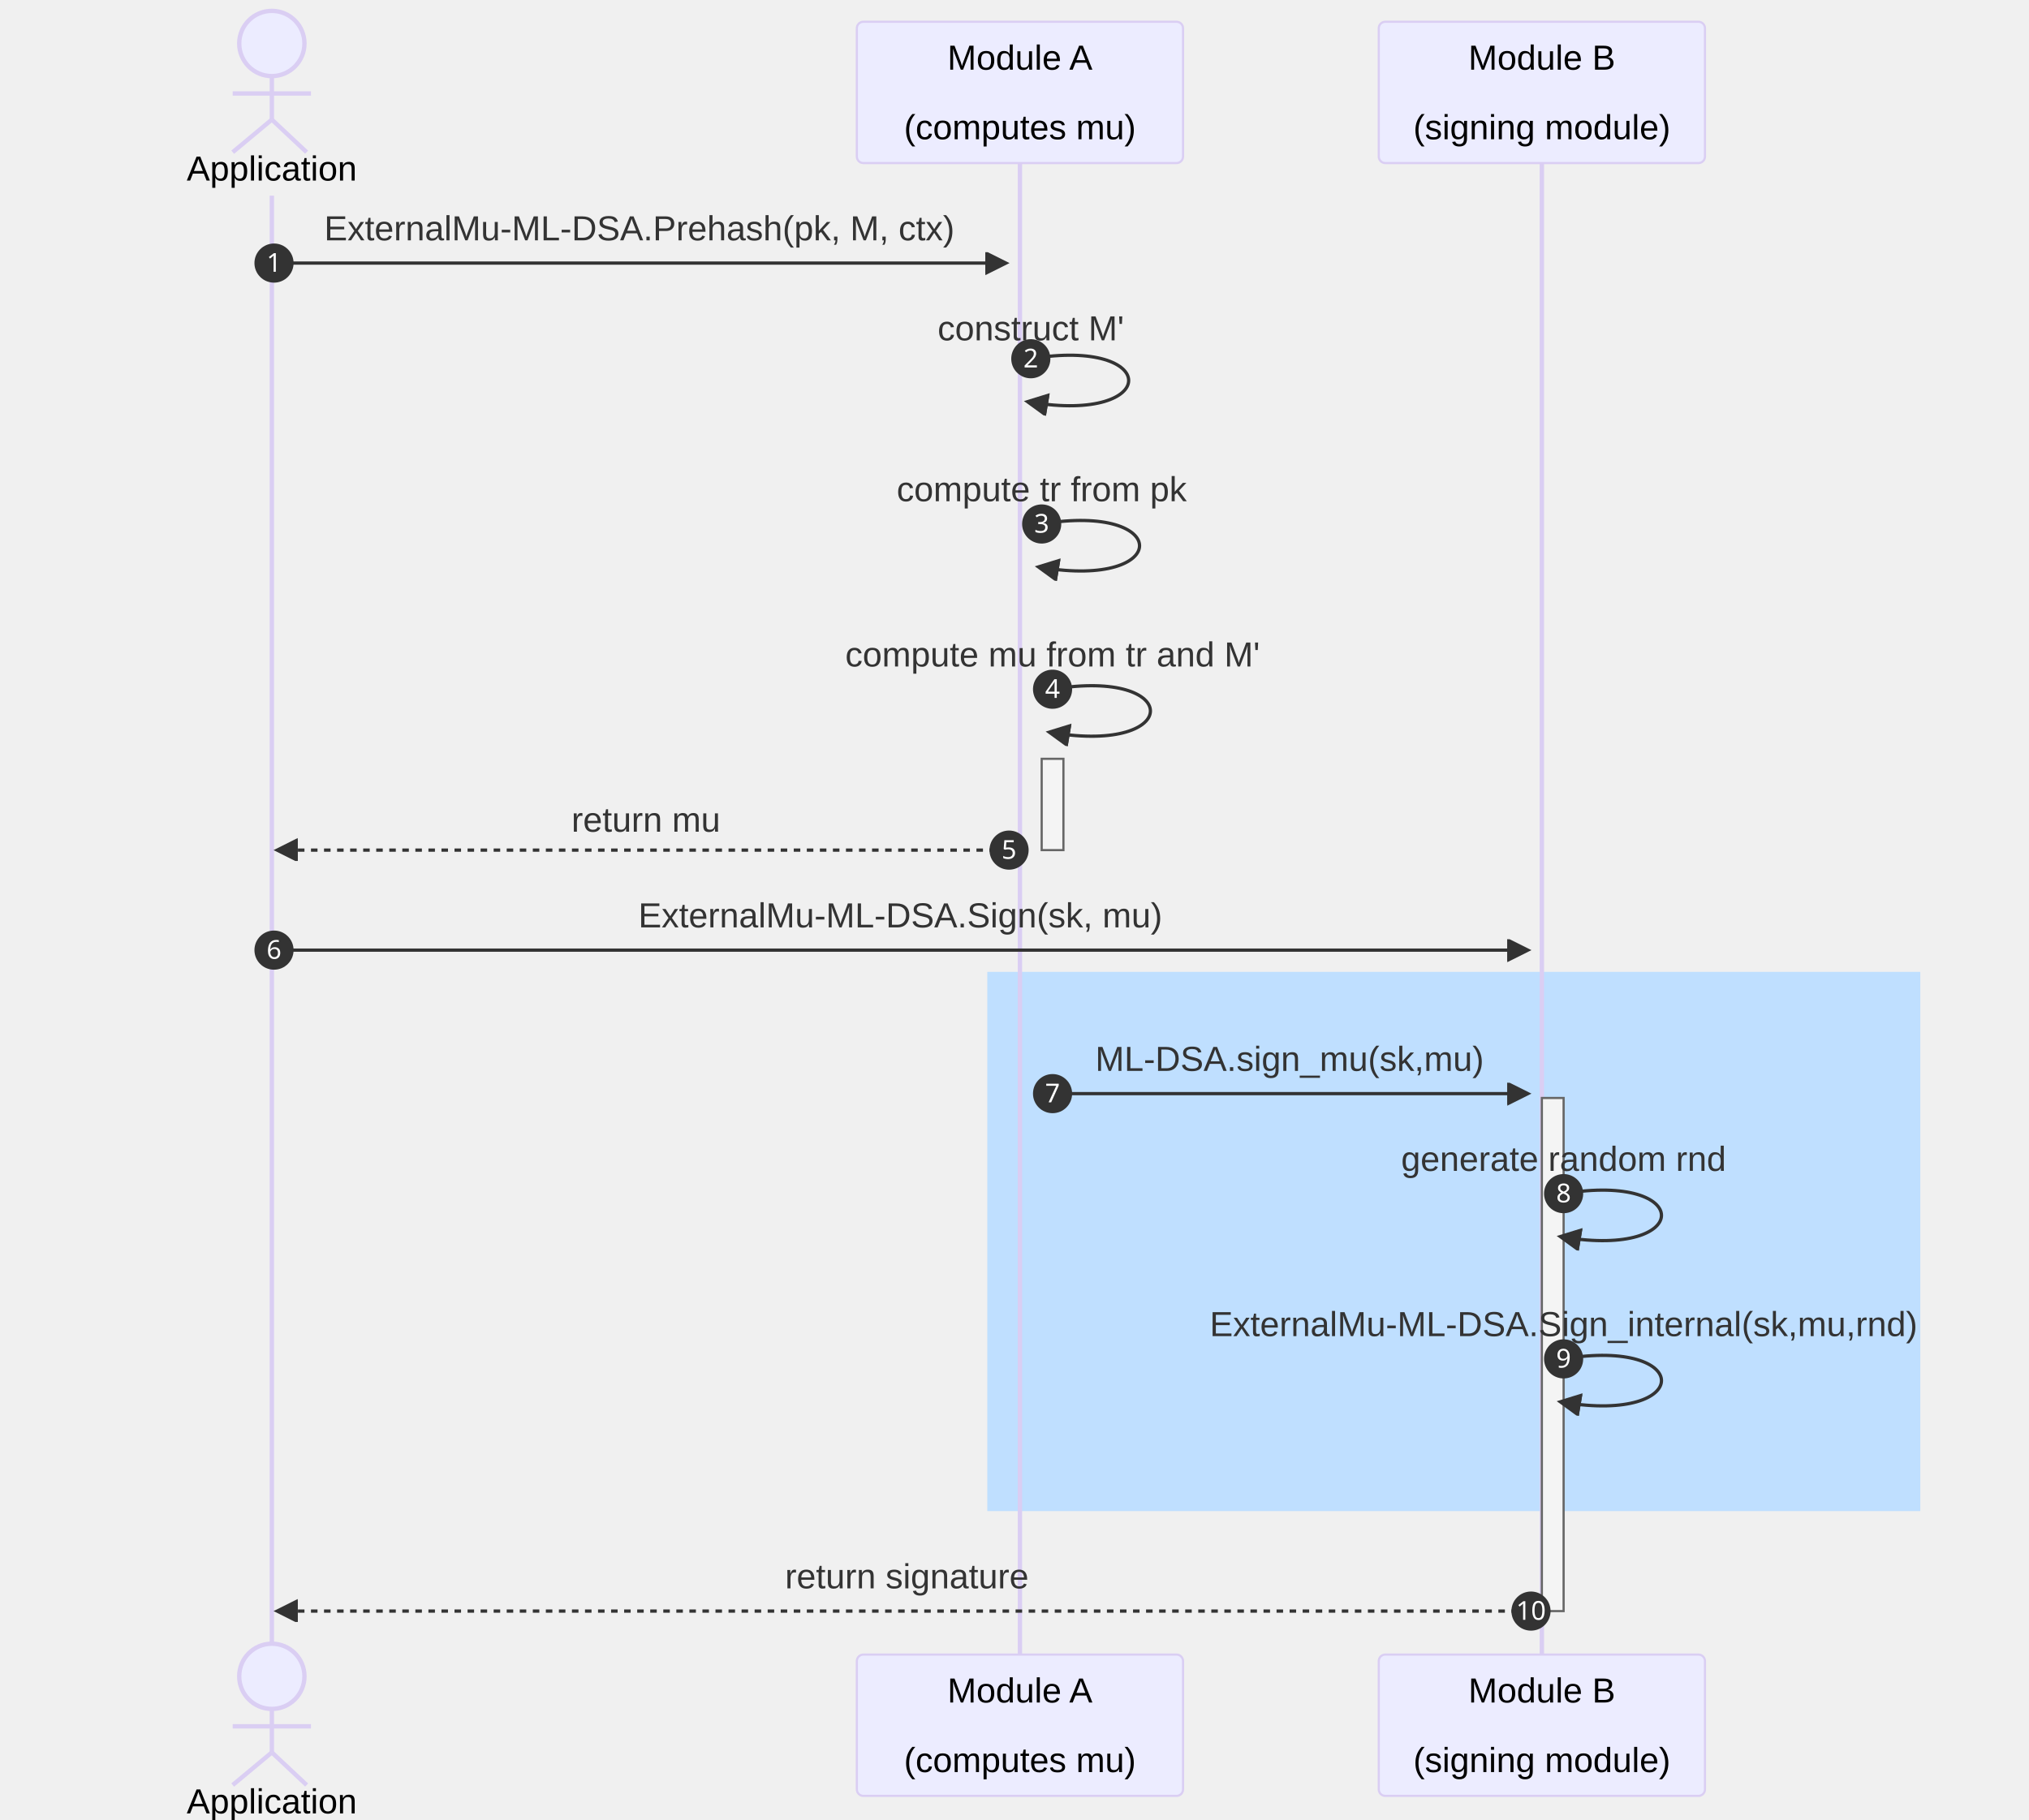
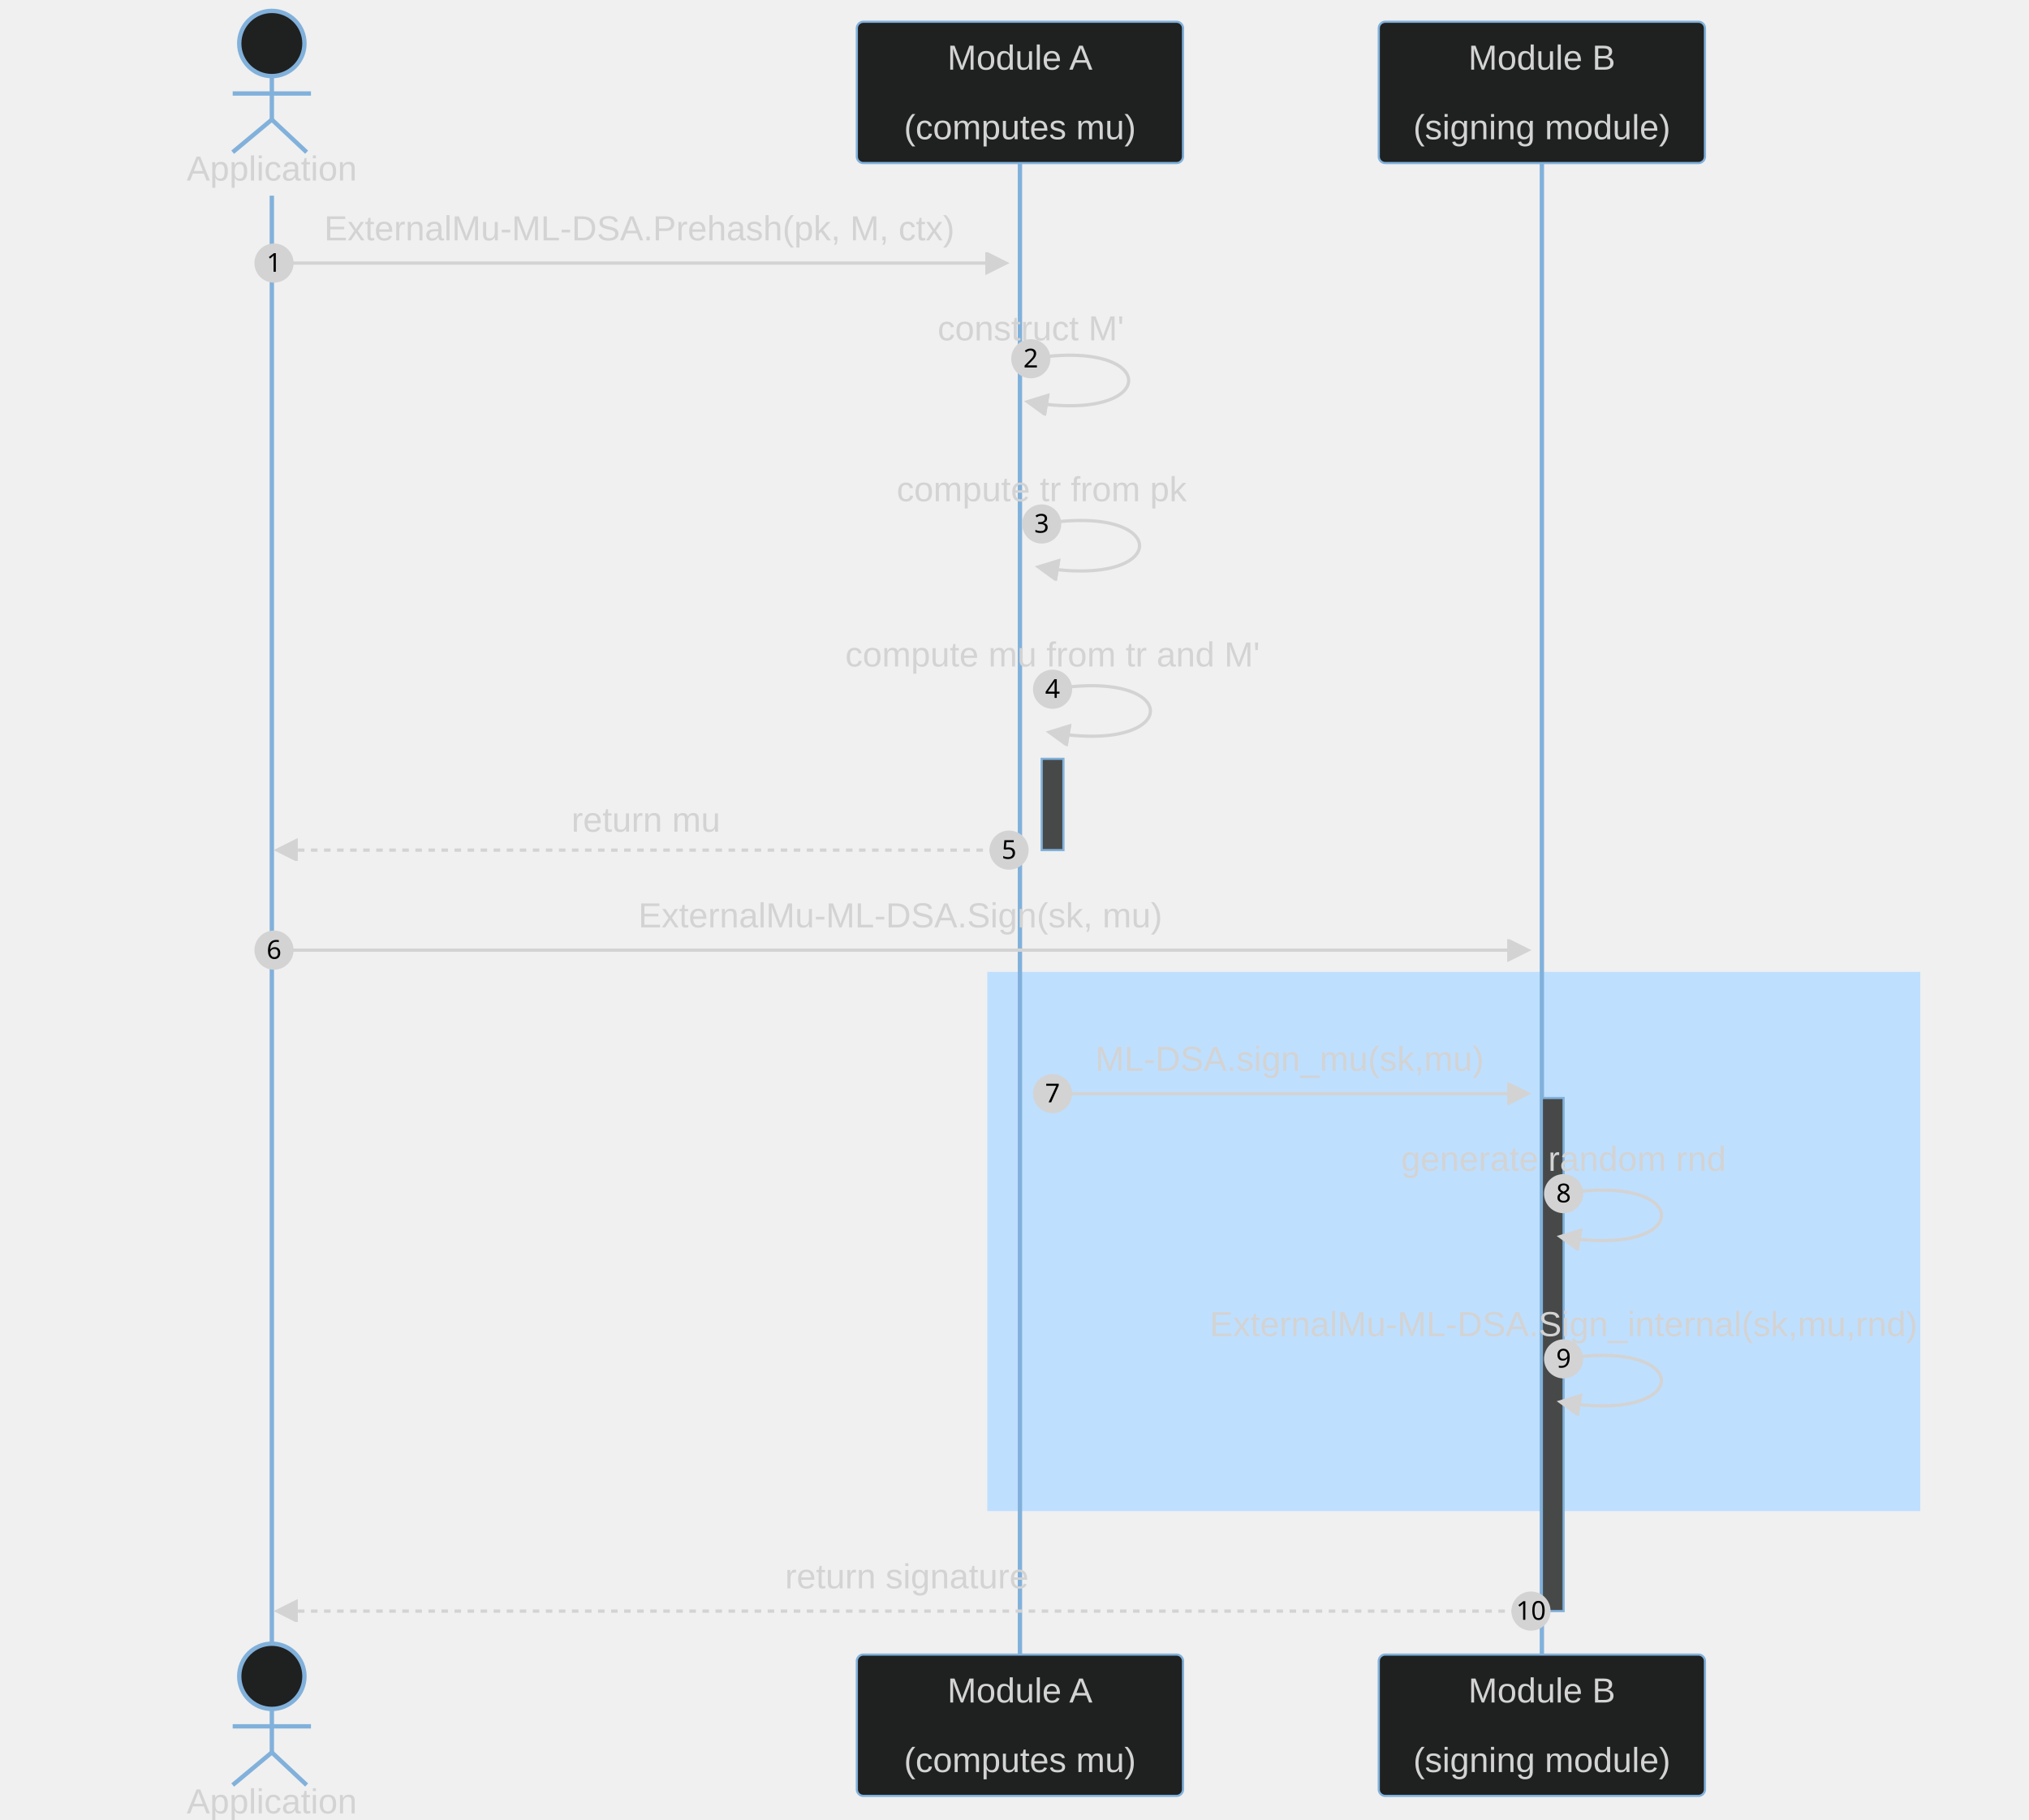
- <svg xmlns="http://www.w3.org/2000/svg" aria-roledescription="sequence" role="graphics-document document" viewBox="-50 -10 933 837" style="max-width: 933px; background-color: white;" width="100%" id="my-svg">
+ <svg xmlns="http://www.w3.org/2000/svg" aria-roledescription="sequence" role="graphics-document document" viewBox="-50 -10 933 837" style="max-width: 933px; background-color: transparent;" width="100%" id="my-svg">
  <rect class="rect" height="248" width="429" fill="rgb(191,223,255)" y="437" x="404" />
  <g>
    <rect class="actor actor-bottom" ry="3" rx="3" name="Module B" height="65" width="150" stroke="#666" fill="#eaeaea" y="751" x="584" />
    <text style="text-anchor: middle; font-size: 16px; font-weight: 400;" class="actor" alignment-baseline="central" dominant-baseline="central" y="783.5" x="659">
      <tspan dy="-16" x="659">Module B</tspan>
    </text>
    <text style="text-anchor: middle; font-size: 16px; font-weight: 400;" class="actor" alignment-baseline="central" dominant-baseline="central" y="783.5" x="659">
      <tspan dy="0" x="659" />
    </text>
    <text style="text-anchor: middle; font-size: 16px; font-weight: 400;" class="actor" alignment-baseline="central" dominant-baseline="central" y="783.5" x="659">
      <tspan dy="16" x="659">(signing module)</tspan>
    </text>
  </g>
  <g>
    <rect class="actor actor-bottom" ry="3" rx="3" name="Module A" height="65" width="150" stroke="#666" fill="#eaeaea" y="751" x="344" />
    <text style="text-anchor: middle; font-size: 16px; font-weight: 400;" class="actor" alignment-baseline="central" dominant-baseline="central" y="783.5" x="419">
      <tspan dy="-16" x="419">Module A</tspan>
    </text>
    <text style="text-anchor: middle; font-size: 16px; font-weight: 400;" class="actor" alignment-baseline="central" dominant-baseline="central" y="783.5" x="419">
      <tspan dy="0" x="419" />
    </text>
    <text style="text-anchor: middle; font-size: 16px; font-weight: 400;" class="actor" alignment-baseline="central" dominant-baseline="central" y="783.5" x="419">
      <tspan dy="16" x="419">(computes mu)</tspan>
    </text>
  </g>
  <g>
    <line stroke="#999" stroke-width="0.5px" class="200" y2="751" x2="659" y1="5" x1="659" id="actor2" />
    <g id="root-2">
      <rect class="actor actor-top" ry="3" rx="3" name="Module B" height="65" width="150" stroke="#666" fill="#eaeaea" y="0" x="584" />
      <text style="text-anchor: middle; font-size: 16px; font-weight: 400;" class="actor" alignment-baseline="central" dominant-baseline="central" y="32.5" x="659">
        <tspan dy="-16" x="659">Module B</tspan>
      </text>
      <text style="text-anchor: middle; font-size: 16px; font-weight: 400;" class="actor" alignment-baseline="central" dominant-baseline="central" y="32.5" x="659">
        <tspan dy="0" x="659" />
      </text>
      <text style="text-anchor: middle; font-size: 16px; font-weight: 400;" class="actor" alignment-baseline="central" dominant-baseline="central" y="32.5" x="659">
        <tspan dy="16" x="659">(signing module)</tspan>
      </text>
    </g>
  </g>
  <g>
    <line stroke="#999" stroke-width="0.5px" class="200" y2="751" x2="419" y1="5" x1="419" id="actor1" />
    <g id="root-1">
      <rect class="actor actor-top" ry="3" rx="3" name="Module A" height="65" width="150" stroke="#666" fill="#eaeaea" y="0" x="344" />
      <text style="text-anchor: middle; font-size: 16px; font-weight: 400;" class="actor" alignment-baseline="central" dominant-baseline="central" y="32.5" x="419">
        <tspan dy="-16" x="419">Module A</tspan>
      </text>
      <text style="text-anchor: middle; font-size: 16px; font-weight: 400;" class="actor" alignment-baseline="central" dominant-baseline="central" y="32.5" x="419">
        <tspan dy="0" x="419" />
      </text>
      <text style="text-anchor: middle; font-size: 16px; font-weight: 400;" class="actor" alignment-baseline="central" dominant-baseline="central" y="32.5" x="419">
        <tspan dy="16" x="419">(computes mu)</tspan>
      </text>
    </g>
  </g>
-   <style>#my-svg{font-family:"trebuchet ms",verdana,arial,sans-serif;font-size:16px;fill:#333;}#my-svg .error-icon{fill:#552222;}#my-svg .error-text{fill:#552222;stroke:#552222;}#my-svg .edge-thickness-normal{stroke-width:2px;}#my-svg .edge-thickness-thick{stroke-width:3.5px;}#my-svg .edge-pattern-solid{stroke-dasharray:0;}#my-svg .edge-pattern-dashed{stroke-dasharray:3;}#my-svg .edge-pattern-dotted{stroke-dasharray:2;}#my-svg .marker{fill:#333333;stroke:#333333;}#my-svg .marker.cross{stroke:#333333;}#my-svg svg{font-family:"trebuchet ms",verdana,arial,sans-serif;font-size:16px;}#my-svg .actor{stroke:hsl(259.626, 59.777%, 87.902%);fill:#ECECFF;}#my-svg text.actor&gt;tspan{fill:black;stroke:none;}#my-svg .actor-line{stroke:grey;}#my-svg .messageLine0{stroke-width:1.5;stroke-dasharray:none;stroke:#333;}#my-svg .messageLine1{stroke-width:1.5;stroke-dasharray:2,2;stroke:#333;}#my-svg #arrowhead path{fill:#333;stroke:#333;}#my-svg .sequenceNumber{fill:white;}#my-svg #sequencenumber{fill:#333;}#my-svg #crosshead path{fill:#333;stroke:#333;}#my-svg .messageText{fill:#333;stroke:none;}#my-svg .labelBox{stroke:hsl(259.626, 59.777%, 87.902%);fill:#ECECFF;}#my-svg .labelText,#my-svg .labelText&gt;tspan{fill:black;stroke:none;}#my-svg .loopText,#my-svg .loopText&gt;tspan{fill:black;stroke:none;}#my-svg .loopLine{stroke-width:2px;stroke-dasharray:2,2;stroke:hsl(259.626, 59.777%, 87.902%);fill:hsl(259.626, 59.777%, 87.902%);}#my-svg .note{stroke:#aaaa33;fill:#fff5ad;}#my-svg .noteText,#my-svg .noteText&gt;tspan{fill:black;stroke:none;}#my-svg .activation0{fill:#f4f4f4;stroke:#666;}#my-svg .activation1{fill:#f4f4f4;stroke:#666;}#my-svg .activation2{fill:#f4f4f4;stroke:#666;}#my-svg .actorPopupMenu{position:absolute;}#my-svg .actorPopupMenuPanel{position:absolute;fill:#ECECFF;box-shadow:0px 8px 16px 0px rgba(0,0,0,0.2);filter:drop-shadow(3px 5px 2px rgb(0 0 0 / 0.4));}#my-svg .actor-man line{stroke:hsl(259.626, 59.777%, 87.902%);fill:#ECECFF;}#my-svg .actor-man circle,#my-svg line{stroke:hsl(259.626, 59.777%, 87.902%);fill:#ECECFF;stroke-width:2px;}#my-svg :root{--mermaid-font-family:"trebuchet ms",verdana,arial,sans-serif;}</style>
+   <style>#my-svg{font-family:"trebuchet ms",verdana,arial,sans-serif;font-size:16px;fill:#ccc;}#my-svg .error-icon{fill:#a44141;}#my-svg .error-text{fill:#ddd;stroke:#ddd;}#my-svg .edge-thickness-normal{stroke-width:2px;}#my-svg .edge-thickness-thick{stroke-width:3.5px;}#my-svg .edge-pattern-solid{stroke-dasharray:0;}#my-svg .edge-pattern-dashed{stroke-dasharray:3;}#my-svg .edge-pattern-dotted{stroke-dasharray:2;}#my-svg .marker{fill:lightgrey;stroke:lightgrey;}#my-svg .marker.cross{stroke:lightgrey;}#my-svg svg{font-family:"trebuchet ms",verdana,arial,sans-serif;font-size:16px;}#my-svg .actor{stroke:#81B1DB;fill:#1f2020;}#my-svg text.actor&gt;tspan{fill:lightgrey;stroke:none;}#my-svg .actor-line{stroke:lightgrey;}#my-svg .messageLine0{stroke-width:1.5;stroke-dasharray:none;stroke:lightgrey;}#my-svg .messageLine1{stroke-width:1.5;stroke-dasharray:2,2;stroke:lightgrey;}#my-svg #arrowhead path{fill:lightgrey;stroke:lightgrey;}#my-svg .sequenceNumber{fill:black;}#my-svg #sequencenumber{fill:lightgrey;}#my-svg #crosshead path{fill:lightgrey;stroke:lightgrey;}#my-svg .messageText{fill:lightgrey;stroke:none;}#my-svg .labelBox{stroke:#81B1DB;fill:#1f2020;}#my-svg .labelText,#my-svg .labelText&gt;tspan{fill:lightgrey;stroke:none;}#my-svg .loopText,#my-svg .loopText&gt;tspan{fill:lightgrey;stroke:none;}#my-svg .loopLine{stroke-width:2px;stroke-dasharray:2,2;stroke:#81B1DB;fill:#81B1DB;}#my-svg .note{stroke:hsl(180, 0%, 18.353%);fill:hsl(180, 1.587%, 28.353%);}#my-svg .noteText,#my-svg .noteText&gt;tspan{fill:rgb(183.848, 181.552, 181.552);stroke:none;}#my-svg .activation0{fill:hsl(180, 1.587%, 28.353%);stroke:#81B1DB;}#my-svg .activation1{fill:hsl(180, 1.587%, 28.353%);stroke:#81B1DB;}#my-svg .activation2{fill:hsl(180, 1.587%, 28.353%);stroke:#81B1DB;}#my-svg .actorPopupMenu{position:absolute;}#my-svg .actorPopupMenuPanel{position:absolute;fill:#1f2020;box-shadow:0px 8px 16px 0px rgba(0,0,0,0.2);filter:drop-shadow(3px 5px 2px rgb(0 0 0 / 0.4));}#my-svg .actor-man line{stroke:#81B1DB;fill:#1f2020;}#my-svg .actor-man circle,#my-svg line{stroke:#81B1DB;fill:#1f2020;stroke-width:2px;}#my-svg :root{--mermaid-font-family:"trebuchet ms",verdana,arial,sans-serif;}</style>
  <g />
  <defs>
    <symbol height="24" width="24" id="computer">
      <path d="M2 2v13h20v-13h-20zm18 11h-16v-9h16v9zm-10.228 6l.466-1h3.524l.467 1h-4.457zm14.228 3h-24l2-6h2.104l-1.33 4h18.45l-1.297-4h2.073l2 6zm-5-10h-14v-7h14v7z" transform="scale(.5)" />
    </symbol>
  </defs>
  <defs>
    <symbol clip-rule="evenodd" fill-rule="evenodd" id="database">
      <path d="M12.258.001l.256.004.255.005.253.008.251.01.249.012.247.015.246.016.242.019.241.02.239.023.236.024.233.027.231.028.229.031.225.032.223.034.22.036.217.038.214.04.211.041.208.043.205.045.201.046.198.048.194.05.191.051.187.053.183.054.18.056.175.057.172.059.168.06.163.061.16.063.155.064.15.066.074.033.073.033.071.034.07.034.069.035.068.035.067.035.066.035.064.036.064.036.062.036.06.036.06.037.058.037.058.037.055.038.055.038.053.038.052.038.051.039.05.039.048.039.047.039.045.04.044.04.043.04.041.04.04.041.039.041.037.041.036.041.034.041.033.042.032.042.03.042.029.042.027.042.026.043.024.043.023.043.021.043.02.043.018.044.017.043.015.044.013.044.012.044.011.045.009.044.007.045.006.045.004.045.002.045.001.045v17l-.001.045-.002.045-.004.045-.006.045-.007.045-.009.044-.011.045-.012.044-.013.044-.015.044-.017.043-.018.044-.02.043-.021.043-.023.043-.024.043-.026.043-.027.042-.029.042-.03.042-.032.042-.033.042-.034.041-.036.041-.037.041-.039.041-.04.041-.041.04-.043.04-.044.04-.045.04-.047.039-.048.039-.05.039-.051.039-.052.038-.053.038-.055.038-.055.038-.058.037-.058.037-.06.037-.06.036-.062.036-.064.036-.064.036-.066.035-.067.035-.068.035-.069.035-.07.034-.071.034-.073.033-.074.033-.15.066-.155.064-.16.063-.163.061-.168.06-.172.059-.175.057-.18.056-.183.054-.187.053-.191.051-.194.05-.198.048-.201.046-.205.045-.208.043-.211.041-.214.04-.217.038-.22.036-.223.034-.225.032-.229.031-.231.028-.233.027-.236.024-.239.023-.241.02-.242.019-.246.016-.247.015-.249.012-.251.01-.253.008-.255.005-.256.004-.258.001-.258-.001-.256-.004-.255-.005-.253-.008-.251-.01-.249-.012-.247-.015-.245-.016-.243-.019-.241-.02-.238-.023-.236-.024-.234-.027-.231-.028-.228-.031-.226-.032-.223-.034-.22-.036-.217-.038-.214-.04-.211-.041-.208-.043-.204-.045-.201-.046-.198-.048-.195-.05-.19-.051-.187-.053-.184-.054-.179-.056-.176-.057-.172-.059-.167-.06-.164-.061-.159-.063-.155-.064-.151-.066-.074-.033-.072-.033-.072-.034-.07-.034-.069-.035-.068-.035-.067-.035-.066-.035-.064-.036-.063-.036-.062-.036-.061-.036-.06-.037-.058-.037-.057-.037-.056-.038-.055-.038-.053-.038-.052-.038-.051-.039-.049-.039-.049-.039-.046-.039-.046-.04-.044-.04-.043-.04-.041-.04-.04-.041-.039-.041-.037-.041-.036-.041-.034-.041-.033-.042-.032-.042-.03-.042-.029-.042-.027-.042-.026-.043-.024-.043-.023-.043-.021-.043-.02-.043-.018-.044-.017-.043-.015-.044-.013-.044-.012-.044-.011-.045-.009-.044-.007-.045-.006-.045-.004-.045-.002-.045-.001-.045v-17l.001-.045.002-.045.004-.045.006-.045.007-.045.009-.044.011-.045.012-.044.013-.044.015-.044.017-.043.018-.044.02-.043.021-.043.023-.043.024-.043.026-.043.027-.042.029-.042.03-.042.032-.042.033-.042.034-.041.036-.041.037-.041.039-.041.04-.041.041-.04.043-.04.044-.04.046-.04.046-.039.049-.039.049-.039.051-.039.052-.038.053-.038.055-.038.056-.038.057-.037.058-.037.06-.037.061-.036.062-.036.063-.036.064-.036.066-.035.067-.035.068-.035.069-.035.07-.034.072-.034.072-.033.074-.033.151-.066.155-.064.159-.063.164-.061.167-.06.172-.059.176-.057.179-.056.184-.054.187-.053.19-.051.195-.05.198-.048.201-.046.204-.045.208-.043.211-.041.214-.04.217-.038.22-.036.223-.034.226-.032.228-.031.231-.028.234-.027.236-.024.238-.023.241-.02.243-.019.245-.016.247-.015.249-.012.251-.01.253-.008.255-.005.256-.004.258-.001.258.001zm-9.258 20.499v.01l.001.021.003.021.004.022.005.021.006.022.007.022.009.023.01.022.011.023.012.023.013.023.015.023.016.024.017.023.018.024.019.024.021.024.022.025.023.024.024.025.052.049.056.05.061.051.066.051.07.051.075.051.079.052.084.052.088.052.092.052.097.052.102.051.105.052.11.052.114.051.119.051.123.051.127.05.131.05.135.05.139.048.144.049.147.047.152.047.155.047.16.045.163.045.167.043.171.043.176.041.178.041.183.039.187.039.19.037.194.035.197.035.202.033.204.031.209.03.212.029.216.027.219.025.222.024.226.021.23.02.233.018.236.016.24.015.243.012.246.01.249.008.253.005.256.004.259.001.26-.001.257-.004.254-.005.25-.008.247-.011.244-.012.241-.014.237-.016.233-.018.231-.021.226-.021.224-.024.22-.026.216-.027.212-.028.21-.031.205-.031.202-.034.198-.034.194-.036.191-.037.187-.039.183-.04.179-.04.175-.042.172-.043.168-.044.163-.045.16-.046.155-.046.152-.047.148-.048.143-.049.139-.049.136-.05.131-.05.126-.05.123-.051.118-.052.114-.051.11-.052.106-.052.101-.052.096-.052.092-.052.088-.053.083-.051.079-.052.074-.052.07-.051.065-.051.06-.051.056-.05.051-.05.023-.024.023-.025.021-.024.02-.024.019-.024.018-.024.017-.024.015-.023.014-.024.013-.023.012-.023.01-.023.01-.022.008-.022.006-.022.006-.022.004-.022.004-.021.001-.021.001-.021v-4.127l-.077.055-.08.053-.083.054-.085.053-.087.052-.09.052-.093.051-.095.05-.097.05-.1.049-.102.049-.105.048-.106.047-.109.047-.111.046-.114.045-.115.045-.118.044-.12.043-.122.042-.124.042-.126.041-.128.04-.13.04-.132.038-.134.038-.135.037-.138.037-.139.035-.142.035-.143.034-.144.033-.147.032-.148.031-.15.03-.151.03-.153.029-.154.027-.156.027-.158.026-.159.025-.161.024-.162.023-.163.022-.165.021-.166.02-.167.019-.169.018-.169.017-.171.016-.173.015-.173.014-.175.013-.175.012-.177.011-.178.01-.179.008-.179.008-.181.006-.182.005-.182.004-.184.003-.184.002h-.37l-.184-.002-.184-.003-.182-.004-.182-.005-.181-.006-.179-.008-.179-.008-.178-.01-.176-.011-.176-.012-.175-.013-.173-.014-.172-.015-.171-.016-.17-.017-.169-.018-.167-.019-.166-.02-.165-.021-.163-.022-.162-.023-.161-.024-.159-.025-.157-.026-.156-.027-.155-.027-.153-.029-.151-.03-.15-.03-.148-.031-.146-.032-.145-.033-.143-.034-.141-.035-.14-.035-.137-.037-.136-.037-.134-.038-.132-.038-.13-.04-.128-.04-.126-.041-.124-.042-.122-.042-.12-.044-.117-.043-.116-.045-.113-.045-.112-.046-.109-.047-.106-.047-.105-.048-.102-.049-.1-.049-.097-.05-.095-.05-.093-.052-.09-.051-.087-.052-.085-.053-.083-.054-.08-.054-.077-.054v4.127zm0-5.654v.011l.001.021.003.021.004.021.005.022.006.022.007.022.009.022.01.022.011.023.012.023.013.023.015.024.016.023.017.024.018.024.019.024.021.024.022.024.023.025.024.024.052.05.056.05.061.05.066.051.07.051.075.052.079.051.084.052.088.052.092.052.097.052.102.052.105.052.11.051.114.051.119.052.123.05.127.051.131.05.135.049.139.049.144.048.147.048.152.047.155.046.16.045.163.045.167.044.171.042.176.042.178.04.183.04.187.038.19.037.194.036.197.034.202.033.204.032.209.03.212.028.216.027.219.025.222.024.226.022.23.02.233.018.236.016.24.014.243.012.246.01.249.008.253.006.256.003.259.001.26-.001.257-.003.254-.006.25-.008.247-.01.244-.012.241-.015.237-.016.233-.018.231-.02.226-.022.224-.024.22-.025.216-.027.212-.029.21-.03.205-.032.202-.033.198-.035.194-.036.191-.037.187-.039.183-.039.179-.041.175-.042.172-.043.168-.044.163-.045.16-.045.155-.047.152-.047.148-.048.143-.048.139-.05.136-.049.131-.05.126-.051.123-.051.118-.051.114-.052.11-.052.106-.052.101-.052.096-.052.092-.052.088-.052.083-.052.079-.052.074-.051.07-.052.065-.051.06-.05.056-.051.051-.049.023-.025.023-.024.021-.025.02-.024.019-.024.018-.024.017-.024.015-.023.014-.023.013-.024.012-.022.01-.023.01-.023.008-.022.006-.022.006-.022.004-.021.004-.022.001-.021.001-.021v-4.139l-.077.054-.08.054-.083.054-.085.052-.087.053-.09.051-.093.051-.095.051-.097.05-.1.049-.102.049-.105.048-.106.047-.109.047-.111.046-.114.045-.115.044-.118.044-.12.044-.122.042-.124.042-.126.041-.128.04-.13.039-.132.039-.134.038-.135.037-.138.036-.139.036-.142.035-.143.033-.144.033-.147.033-.148.031-.15.03-.151.03-.153.028-.154.028-.156.027-.158.026-.159.025-.161.024-.162.023-.163.022-.165.021-.166.02-.167.019-.169.018-.169.017-.171.016-.173.015-.173.014-.175.013-.175.012-.177.011-.178.009-.179.009-.179.007-.181.007-.182.005-.182.004-.184.003-.184.002h-.37l-.184-.002-.184-.003-.182-.004-.182-.005-.181-.007-.179-.007-.179-.009-.178-.009-.176-.011-.176-.012-.175-.013-.173-.014-.172-.015-.171-.016-.17-.017-.169-.018-.167-.019-.166-.02-.165-.021-.163-.022-.162-.023-.161-.024-.159-.025-.157-.026-.156-.027-.155-.028-.153-.028-.151-.03-.15-.03-.148-.031-.146-.033-.145-.033-.143-.033-.141-.035-.14-.036-.137-.036-.136-.037-.134-.038-.132-.039-.13-.039-.128-.04-.126-.041-.124-.042-.122-.043-.12-.043-.117-.044-.116-.044-.113-.046-.112-.046-.109-.046-.106-.047-.105-.048-.102-.049-.1-.049-.097-.05-.095-.051-.093-.051-.09-.051-.087-.053-.085-.052-.083-.054-.08-.054-.077-.054v4.139zm0-5.666v.011l.001.02.003.022.004.021.005.022.006.021.007.022.009.023.01.022.011.023.012.023.013.023.015.023.016.024.017.024.018.023.019.024.021.025.022.024.023.024.024.025.052.05.056.05.061.05.066.051.07.051.075.052.079.051.084.052.088.052.092.052.097.052.102.052.105.051.11.052.114.051.119.051.123.051.127.05.131.05.135.05.139.049.144.048.147.048.152.047.155.046.16.045.163.045.167.043.171.043.176.042.178.04.183.04.187.038.19.037.194.036.197.034.202.033.204.032.209.03.212.028.216.027.219.025.222.024.226.021.23.02.233.018.236.017.24.014.243.012.246.01.249.008.253.006.256.003.259.001.26-.001.257-.003.254-.006.25-.008.247-.01.244-.013.241-.014.237-.016.233-.018.231-.02.226-.022.224-.024.22-.025.216-.027.212-.029.21-.03.205-.032.202-.033.198-.035.194-.036.191-.037.187-.039.183-.039.179-.041.175-.042.172-.043.168-.044.163-.045.16-.045.155-.047.152-.047.148-.048.143-.049.139-.049.136-.049.131-.051.126-.05.123-.051.118-.052.114-.051.11-.052.106-.052.101-.052.096-.052.092-.052.088-.052.083-.052.079-.052.074-.052.07-.051.065-.051.06-.051.056-.05.051-.049.023-.025.023-.025.021-.024.02-.024.019-.024.018-.024.017-.024.015-.023.014-.024.013-.023.012-.023.01-.022.01-.023.008-.022.006-.022.006-.022.004-.022.004-.021.001-.021.001-.021v-4.153l-.077.054-.08.054-.083.053-.085.053-.087.053-.09.051-.093.051-.095.051-.097.05-.1.049-.102.048-.105.048-.106.048-.109.046-.111.046-.114.046-.115.044-.118.044-.12.043-.122.043-.124.042-.126.041-.128.04-.13.039-.132.039-.134.038-.135.037-.138.036-.139.036-.142.034-.143.034-.144.033-.147.032-.148.032-.15.03-.151.03-.153.028-.154.028-.156.027-.158.026-.159.024-.161.024-.162.023-.163.023-.165.021-.166.02-.167.019-.169.018-.169.017-.171.016-.173.015-.173.014-.175.013-.175.012-.177.01-.178.01-.179.009-.179.007-.181.006-.182.006-.182.004-.184.003-.184.001-.185.001-.185-.001-.184-.001-.184-.003-.182-.004-.182-.006-.181-.006-.179-.007-.179-.009-.178-.01-.176-.01-.176-.012-.175-.013-.173-.014-.172-.015-.171-.016-.17-.017-.169-.018-.167-.019-.166-.02-.165-.021-.163-.023-.162-.023-.161-.024-.159-.024-.157-.026-.156-.027-.155-.028-.153-.028-.151-.03-.15-.03-.148-.032-.146-.032-.145-.033-.143-.034-.141-.034-.14-.036-.137-.036-.136-.037-.134-.038-.132-.039-.13-.039-.128-.041-.126-.041-.124-.041-.122-.043-.12-.043-.117-.044-.116-.044-.113-.046-.112-.046-.109-.046-.106-.048-.105-.048-.102-.048-.1-.05-.097-.049-.095-.051-.093-.051-.09-.052-.087-.052-.085-.053-.083-.053-.08-.054-.077-.054v4.153zm8.74-8.179l-.257.004-.254.005-.25.008-.247.011-.244.012-.241.014-.237.016-.233.018-.231.021-.226.022-.224.023-.22.026-.216.027-.212.028-.21.031-.205.032-.202.033-.198.034-.194.036-.191.038-.187.038-.183.04-.179.041-.175.042-.172.043-.168.043-.163.045-.16.046-.155.046-.152.048-.148.048-.143.048-.139.049-.136.05-.131.05-.126.051-.123.051-.118.051-.114.052-.11.052-.106.052-.101.052-.096.052-.092.052-.088.052-.083.052-.079.052-.074.051-.07.052-.065.051-.06.05-.056.05-.051.05-.023.025-.023.024-.021.024-.02.025-.019.024-.018.024-.017.023-.015.024-.014.023-.013.023-.012.023-.01.023-.01.022-.008.022-.006.023-.006.021-.004.022-.004.021-.001.021-.001.021.001.021.001.021.004.021.004.022.006.021.006.023.008.022.01.022.01.023.012.023.013.023.014.023.015.024.017.023.018.024.019.024.02.025.021.024.023.024.023.025.051.05.056.05.06.05.065.051.07.052.074.051.079.052.083.052.088.052.092.052.096.052.101.052.106.052.11.052.114.052.118.051.123.051.126.051.131.05.136.05.139.049.143.048.148.048.152.048.155.046.16.046.163.045.168.043.172.043.175.042.179.041.183.04.187.038.191.038.194.036.198.034.202.033.205.032.21.031.212.028.216.027.22.026.224.023.226.022.231.021.233.018.237.016.241.014.244.012.247.011.25.008.254.005.257.004.26.001.26-.001.257-.004.254-.005.25-.008.247-.011.244-.012.241-.014.237-.016.233-.018.231-.021.226-.022.224-.023.22-.026.216-.027.212-.028.21-.031.205-.032.202-.033.198-.034.194-.036.191-.038.187-.038.183-.04.179-.041.175-.042.172-.043.168-.043.163-.045.16-.046.155-.046.152-.048.148-.048.143-.048.139-.049.136-.05.131-.05.126-.051.123-.051.118-.051.114-.052.11-.052.106-.052.101-.052.096-.052.092-.052.088-.052.083-.052.079-.052.074-.051.07-.052.065-.051.06-.05.056-.05.051-.05.023-.025.023-.024.021-.024.02-.025.019-.024.018-.024.017-.023.015-.024.014-.023.013-.023.012-.023.01-.023.01-.022.008-.022.006-.023.006-.021.004-.022.004-.021.001-.021.001-.021-.001-.021-.001-.021-.004-.021-.004-.022-.006-.021-.006-.023-.008-.022-.01-.022-.01-.023-.012-.023-.013-.023-.014-.023-.015-.024-.017-.023-.018-.024-.019-.024-.02-.025-.021-.024-.023-.024-.023-.025-.051-.05-.056-.05-.06-.05-.065-.051-.07-.052-.074-.051-.079-.052-.083-.052-.088-.052-.092-.052-.096-.052-.101-.052-.106-.052-.11-.052-.114-.052-.118-.051-.123-.051-.126-.051-.131-.05-.136-.05-.139-.049-.143-.048-.148-.048-.152-.048-.155-.046-.16-.046-.163-.045-.168-.043-.172-.043-.175-.042-.179-.041-.183-.04-.187-.038-.191-.038-.194-.036-.198-.034-.202-.033-.205-.032-.21-.031-.212-.028-.216-.027-.22-.026-.224-.023-.226-.022-.231-.021-.233-.018-.237-.016-.241-.014-.244-.012-.247-.011-.25-.008-.254-.005-.257-.004-.26-.001-.26.001z" transform="scale(.5)" />
    </symbol>
  </defs>
  <defs>
    <symbol height="24" width="24" id="clock">
      <path d="M12 2c5.514 0 10 4.486 10 10s-4.486 10-10 10-10-4.486-10-10 4.486-10 10-10zm0-2c-6.627 0-12 5.373-12 12s5.373 12 12 12 12-5.373 12-12-5.373-12-12-12zm5.848 12.459c.202.038.202.333.001.372-1.907.361-6.045 1.111-6.547 1.111-.719 0-1.301-.582-1.301-1.301 0-.512.77-5.447 1.125-7.445.034-.192.312-.181.343.014l.985 6.238 5.394 1.011z" transform="scale(.5)" />
    </symbol>
  </defs>
  <defs>
    <marker orient="auto" markerHeight="12" markerWidth="12" markerUnits="userSpaceOnUse" refY="5" refX="7.9" id="arrowhead">
      <path d="M 0 0 L 10 5 L 0 10 z" />
    </marker>
  </defs>
  <defs>
    <marker refY="4.5" refX="4" orient="auto" markerHeight="8" markerWidth="15" id="crosshead">
      <path style="stroke-dasharray: 0, 0;" d="M 1,2 L 6,7 M 6,2 L 1,7" stroke-width="1pt" stroke="#000000" fill="none" />
    </marker>
  </defs>
  <defs>
    <marker orient="auto" markerHeight="28" markerWidth="20" refY="7" refX="15.5" id="filled-head">
      <path d="M 18,7 L9,13 L14,7 L9,1 Z" />
    </marker>
  </defs>
  <defs>
    <marker orient="auto" markerHeight="40" markerWidth="60" refY="15" refX="15" id="sequencenumber">
      <circle r="6" cy="15" cx="15" />
    </marker>
  </defs>
  <g />
  <g />
  <g />
  <g>
    <rect class="activation0" ry="0" rx="0" height="42" width="10" stroke="#666" fill="#EDF2AE" y="339" x="429" />
  </g>
  <g />
  <g>
    <rect class="activation1" ry="0" rx="0" height="236" width="10" stroke="#666" fill="#EDF2AE" y="495" x="659" />
  </g>
  <line stroke="#999" stroke-width="0.5px" class="200" y2="751" x2="75" y1="80" x1="75" id="actor0" />
  <g name="Application" class="actor-man actor-top">
    <line y2="45" x2="75" y1="25" x1="75" id="actor-man-torso0" />
    <line y2="33" x2="93" y1="33" x1="57" id="actor-man-arms0" />
    <line y2="45" x2="75" y1="60" x1="57" />
    <line y2="60" x2="91" y1="45" x1="75" />
    <circle height="65" width="150" r="15" cy="10" cx="75" />
    <text style="text-anchor: middle; font-size: 16px; font-weight: 400;" class="actor" alignment-baseline="central" dominant-baseline="central" y="67.5" x="75">
      <tspan dy="0" x="75">Application</tspan>
    </text>
  </g>
  <text style="font-size: 16px; font-weight: 400;" dy="1em" class="messageText" alignment-baseline="middle" dominant-baseline="middle" text-anchor="middle" y="80" x="244">ExternalMu-ML-DSA.Prehash(pk, M, ctx)</text>
  <line style="fill: none;" marker-start="url(#sequencenumber)" marker-end="url(#arrowhead)" stroke="none" stroke-width="2" class="messageLine0" y2="111" x2="411" y1="111" x1="76" />
  <text class="sequenceNumber" text-anchor="middle" font-size="12px" font-family="sans-serif" y="115" x="76">1</text>
  <text style="font-size: 16px; font-weight: 400;" dy="1em" class="messageText" alignment-baseline="middle" dominant-baseline="middle" text-anchor="middle" y="126" x="424">construct M'</text>
  <path style="fill: none;" marker-start="url(#sequencenumber)" marker-end="url(#arrowhead)" stroke="none" stroke-width="2" class="messageLine0" d="M 424,155 C 484,145 484,185 424,175" />
  <text class="sequenceNumber" text-anchor="middle" font-size="12px" font-family="sans-serif" y="159" x="424">2</text>
  <text style="font-size: 16px; font-weight: 400;" dy="1em" class="messageText" alignment-baseline="middle" dominant-baseline="middle" text-anchor="middle" y="200" x="429">compute tr from pk</text>
  <path style="fill: none;" marker-start="url(#sequencenumber)" marker-end="url(#arrowhead)" stroke="none" stroke-width="2" class="messageLine0" d="M 429,231 C 489,221 489,261 429,251" />
  <text class="sequenceNumber" text-anchor="middle" font-size="12px" font-family="sans-serif" y="235" x="429">3</text>
  <text style="font-size: 16px; font-weight: 400;" dy="1em" class="messageText" alignment-baseline="middle" dominant-baseline="middle" text-anchor="middle" y="276" x="434">compute mu from tr and M'</text>
  <path style="fill: none;" marker-start="url(#sequencenumber)" marker-end="url(#arrowhead)" stroke="none" stroke-width="2" class="messageLine0" d="M 434,307 C 494,297 494,337 434,327" />
  <text class="sequenceNumber" text-anchor="middle" font-size="12px" font-family="sans-serif" y="311" x="434">4</text>
  <text style="font-size: 16px; font-weight: 400;" dy="1em" class="messageText" alignment-baseline="middle" dominant-baseline="middle" text-anchor="middle" y="352" x="247">return mu</text>
  <line style="stroke-dasharray: 3, 3; fill: none;" marker-start="url(#sequencenumber)" marker-end="url(#arrowhead)" stroke="none" stroke-width="2" class="messageLine1" y2="381" x2="79" y1="381" x1="414" />
  <text class="sequenceNumber" text-anchor="middle" font-size="12px" font-family="sans-serif" y="385" x="414">5</text>
  <text style="font-size: 16px; font-weight: 400;" dy="1em" class="messageText" alignment-baseline="middle" dominant-baseline="middle" text-anchor="middle" y="396" x="364">ExternalMu-ML-DSA.Sign(sk, mu)</text>
  <line style="fill: none;" marker-start="url(#sequencenumber)" marker-end="url(#arrowhead)" stroke="none" stroke-width="2" class="messageLine0" y2="427" x2="651" y1="427" x1="76" />
  <text class="sequenceNumber" text-anchor="middle" font-size="12px" font-family="sans-serif" y="431" x="76">6</text>
  <text style="font-size: 16px; font-weight: 400;" dy="1em" class="messageText" alignment-baseline="middle" dominant-baseline="middle" text-anchor="middle" y="462" x="543">ML-DSA.sign_mu(sk,mu)</text>
  <line style="fill: none;" marker-start="url(#sequencenumber)" marker-end="url(#arrowhead)" stroke="none" stroke-width="2" class="messageLine0" y2="493" x2="651" y1="493" x1="434" />
  <text class="sequenceNumber" text-anchor="middle" font-size="12px" font-family="sans-serif" y="497" x="434">7</text>
  <text style="font-size: 16px; font-weight: 400;" dy="1em" class="messageText" alignment-baseline="middle" dominant-baseline="middle" text-anchor="middle" y="508" x="669">generate random rnd</text>
  <path style="fill: none;" marker-start="url(#sequencenumber)" marker-end="url(#arrowhead)" stroke="none" stroke-width="2" class="messageLine0" d="M 669,539 C 729,529 729,569 669,559" />
  <text class="sequenceNumber" text-anchor="middle" font-size="12px" font-family="sans-serif" y="543" x="669">8</text>
  <text style="font-size: 16px; font-weight: 400;" dy="1em" class="messageText" alignment-baseline="middle" dominant-baseline="middle" text-anchor="middle" y="584" x="669">ExternalMu-ML-DSA.Sign_internal(sk,mu,rnd)</text>
  <path style="fill: none;" marker-start="url(#sequencenumber)" marker-end="url(#arrowhead)" stroke="none" stroke-width="2" class="messageLine0" d="M 669,615 C 729,605 729,645 669,635" />
  <text class="sequenceNumber" text-anchor="middle" font-size="12px" font-family="sans-serif" y="619" x="669">9</text>
  <text style="font-size: 16px; font-weight: 400;" dy="1em" class="messageText" alignment-baseline="middle" dominant-baseline="middle" text-anchor="middle" y="700" x="367">return signature</text>
  <line style="stroke-dasharray: 3, 3; fill: none;" marker-start="url(#sequencenumber)" marker-end="url(#arrowhead)" stroke="none" stroke-width="2" class="messageLine1" y2="731" x2="79" y1="731" x1="654" />
  <text class="sequenceNumber" text-anchor="middle" font-size="12px" font-family="sans-serif" y="735" x="654">10</text>
  <g name="Application" class="actor-man actor-bottom">
    <line y2="796" x2="75" y1="776" x1="75" id="actor-man-torso2" />
    <line y2="784" x2="93" y1="784" x1="57" id="actor-man-arms2" />
    <line y2="796" x2="75" y1="811" x1="57" />
    <line y2="811" x2="91" y1="796" x1="75" />
    <circle height="65" width="150" r="15" cy="761" cx="75" />
    <text style="text-anchor: middle; font-size: 16px; font-weight: 400;" class="actor" alignment-baseline="central" dominant-baseline="central" y="818.5" x="75">
      <tspan dy="0" x="75">Application</tspan>
    </text>
  </g>
</svg>
